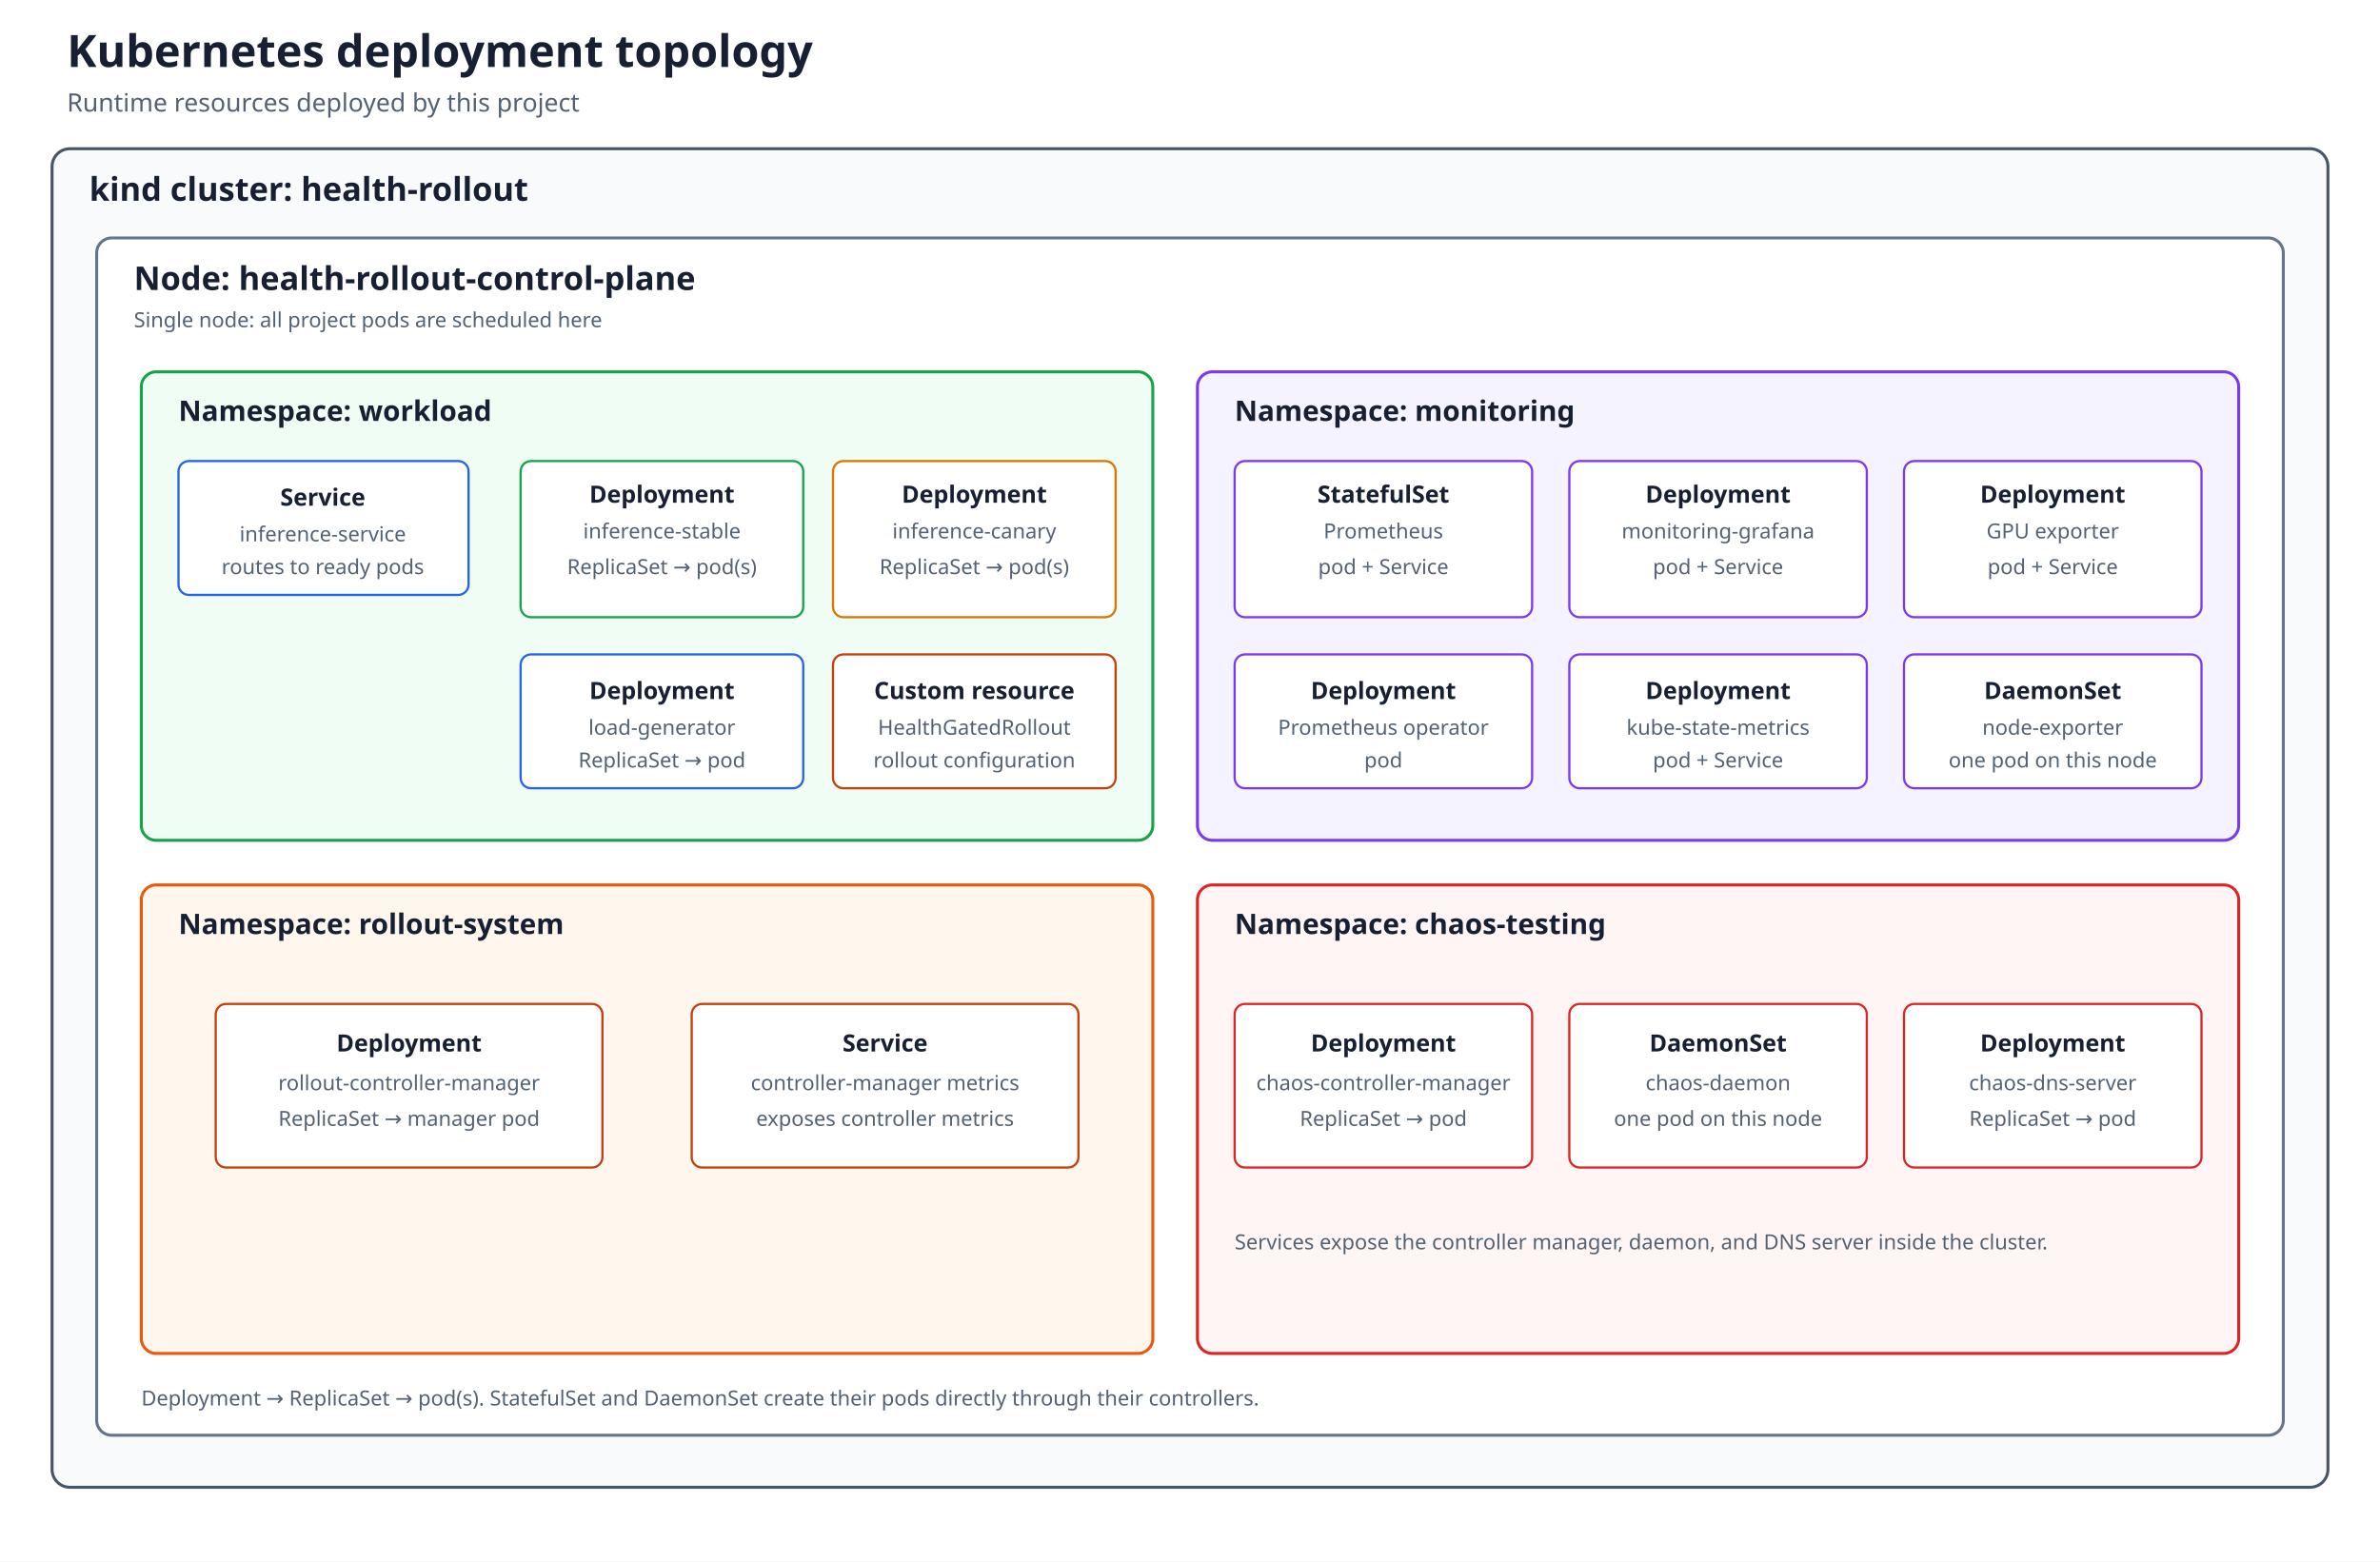
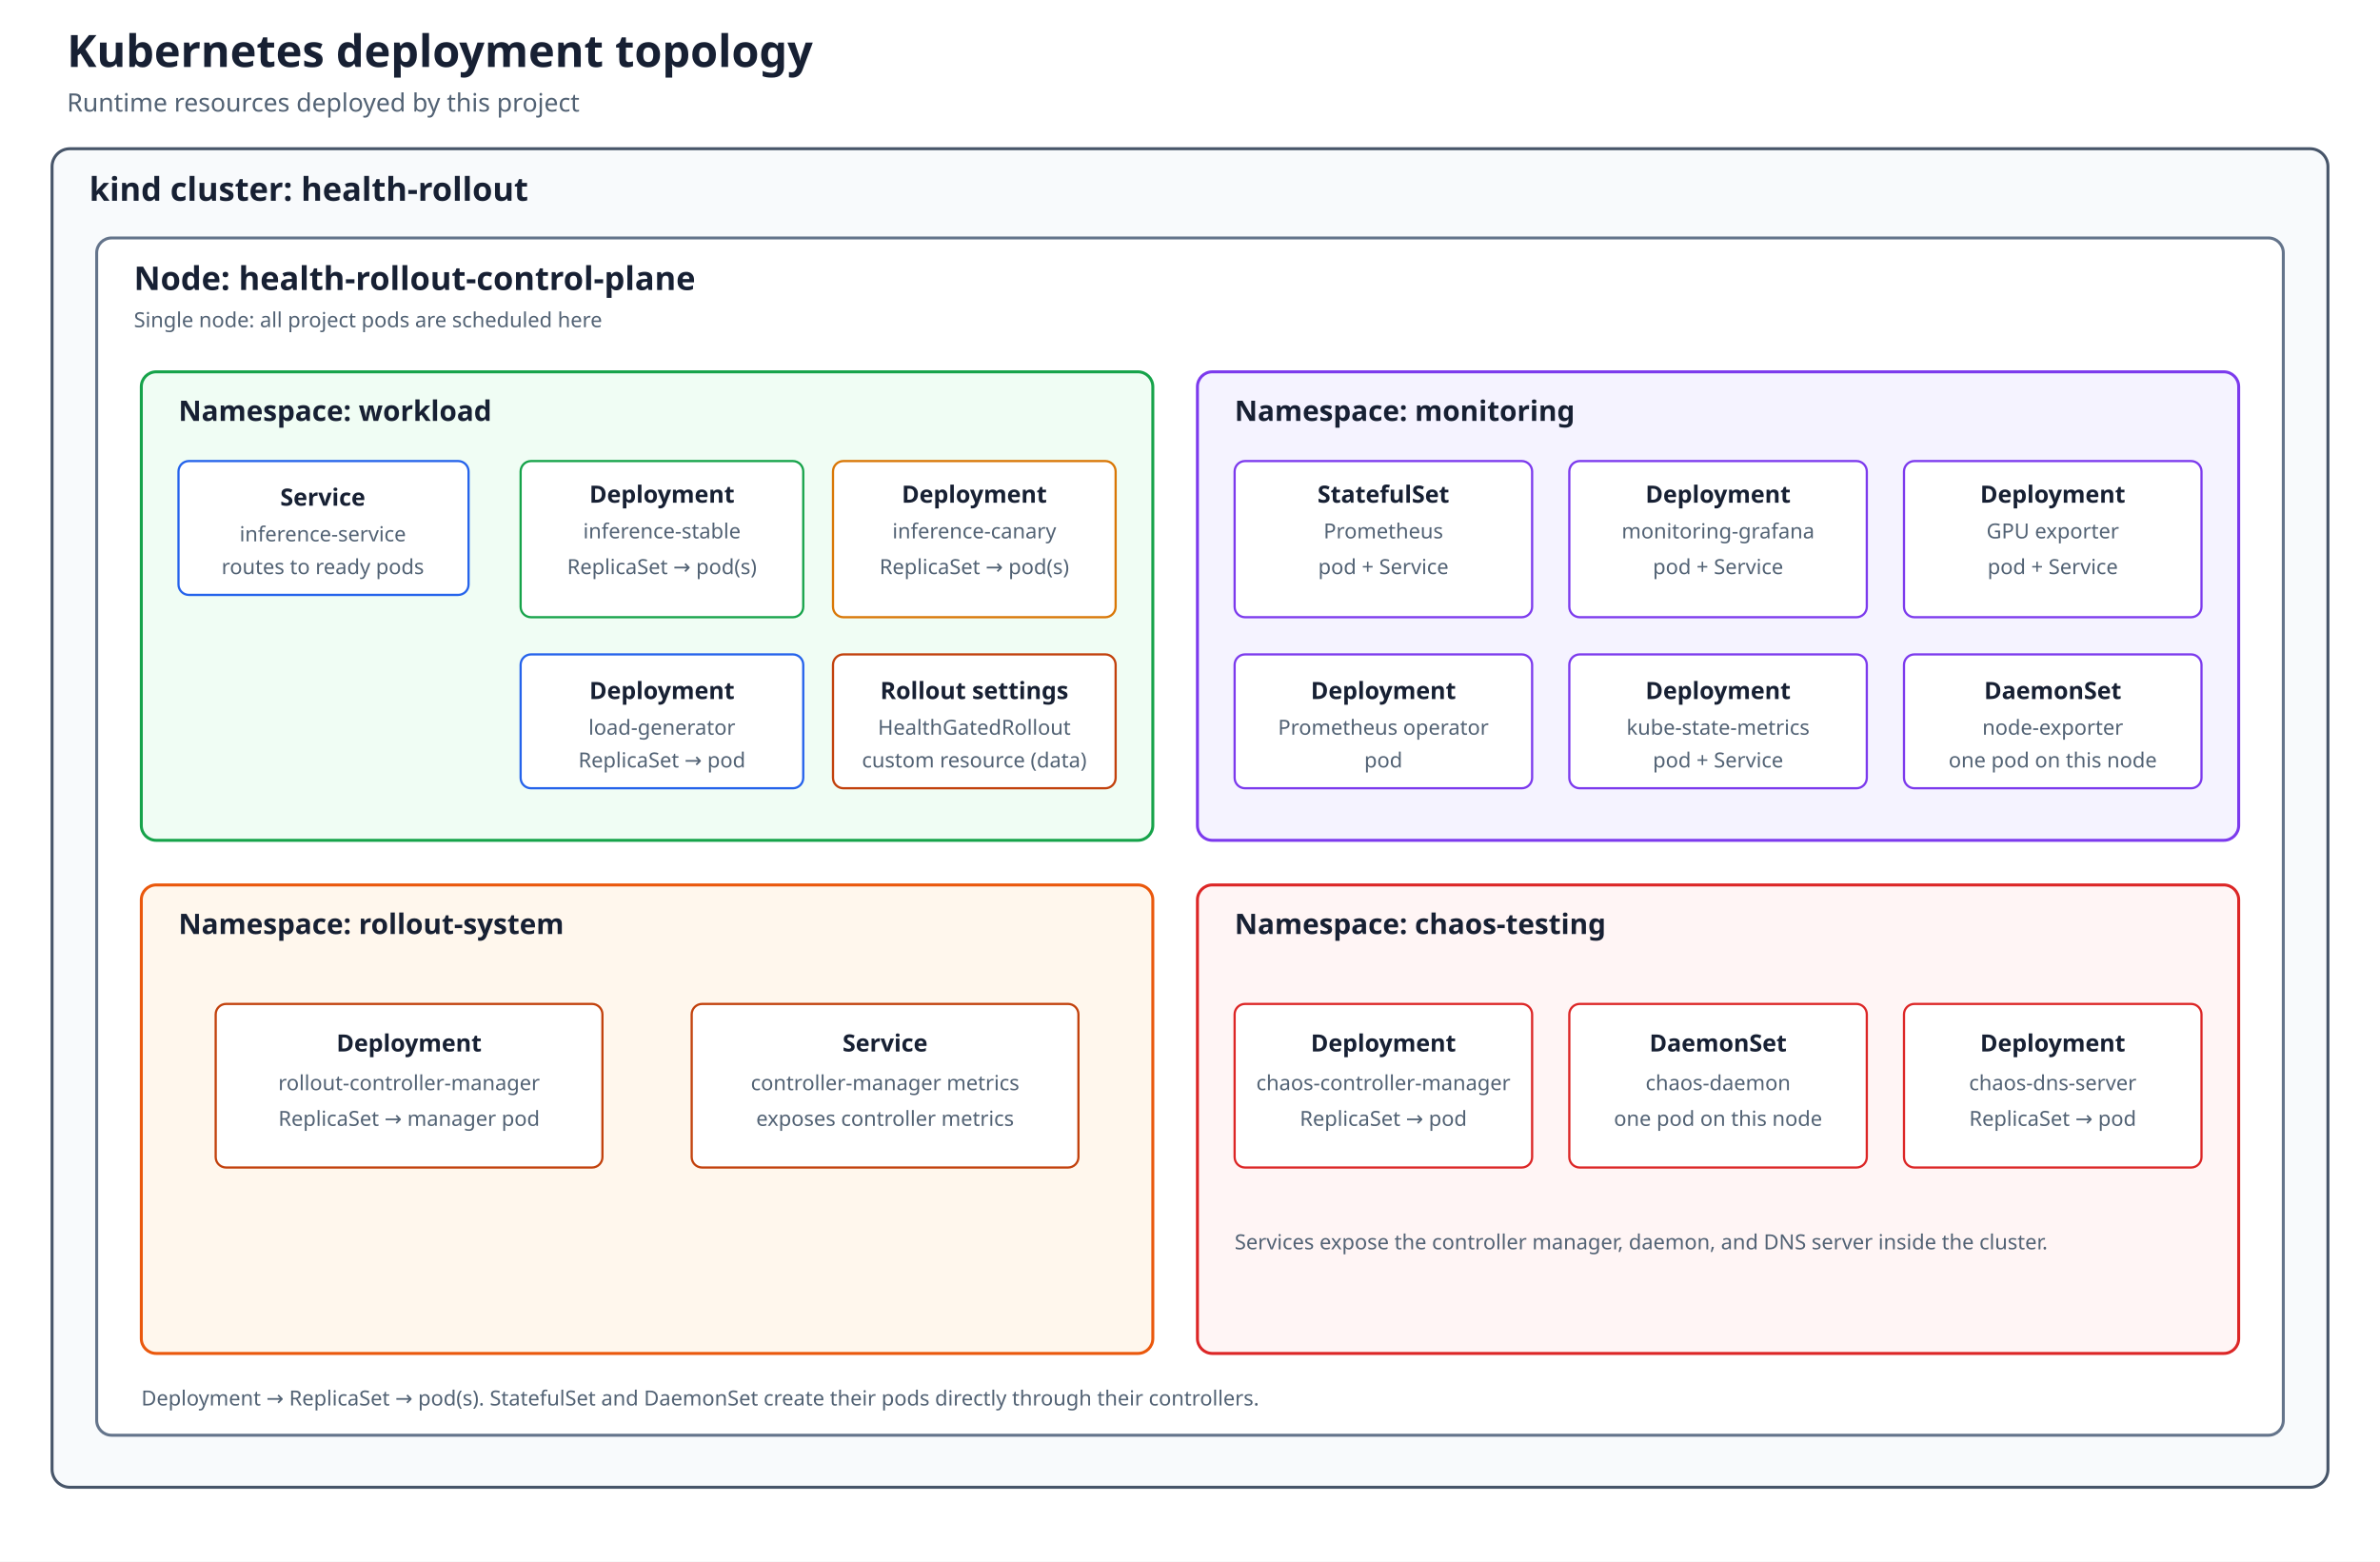
<svg xmlns="http://www.w3.org/2000/svg" width="1600" height="1050" viewBox="0 0 1600 1050" role="img" aria-labelledby="title description">
  <defs>
    <style>
      text { font-family: 'Segoe UI', sans-serif; fill: #172033; }
      .title { font-size: 30px; font-weight: 700; }
      .subtitle { font-size: 17px; fill: #526274; }
      .cluster-title { font-size: 22px; font-weight: 700; }
      .namespace-title { font-size: 19px; font-weight: 700; }
      .resource-title { font-size: 16px; font-weight: 700; }
      .detail { font-size: 14px; fill: #526274; }
      .cluster { fill: #f8fafc; stroke: #475569; stroke-width: 2; }
      .node { fill: #fff; stroke: #64748b; stroke-width: 2; }
      .namespace { stroke-width: 2; }
      .resource { fill: #fff; stroke-width: 1.5; }
    </style>
  </defs>
  <rect width="1600" height="1050" fill="#fff" />
  <text x="45" y="45" class="title">Kubernetes deployment topology</text>
  <text x="45" y="75" class="subtitle">Runtime resources deployed by this project</text>
  <rect x="35" y="100" width="1530" height="900" rx="12" class="cluster" />
  <text x="60" y="135" class="cluster-title">kind cluster: health-rollout</text>
  <rect x="65" y="160" width="1470" height="805" rx="10" class="node" />
  <text x="90" y="195" class="cluster-title">Node: health-rollout-control-plane</text>
  <text x="90" y="220" class="detail">Single node: all project pods are scheduled here</text>
  <rect x="95" y="250" width="680" height="315" rx="10" fill="#f0fdf4" stroke="#16a34a" class="namespace" />
  <text x="120" y="283" class="namespace-title">Namespace: workload</text>
  <rect x="120" y="310" width="195" height="90" rx="7" stroke="#2563eb" class="resource" />
  <text x="217" y="340" text-anchor="middle" class="resource-title">Service</text>
  <text x="217" y="364" text-anchor="middle" class="detail">inference-service</text>
  <text x="217" y="386" text-anchor="middle" class="detail">routes to ready pods</text>
  <rect x="350" y="310" width="190" height="105" rx="7" stroke="#16a34a" class="resource" />
  <text x="445" y="338" text-anchor="middle" class="resource-title">Deployment</text>
  <text x="445" y="362" text-anchor="middle" class="detail">inference-stable</text>
  <text x="445" y="386" text-anchor="middle" class="detail">ReplicaSet → pod(s)</text>
  <rect x="560" y="310" width="190" height="105" rx="7" stroke="#d97706" class="resource" />
  <text x="655" y="338" text-anchor="middle" class="resource-title">Deployment</text>
  <text x="655" y="362" text-anchor="middle" class="detail">inference-canary</text>
  <text x="655" y="386" text-anchor="middle" class="detail">ReplicaSet → pod(s)</text>
  <rect x="350" y="440" width="190" height="90" rx="7" stroke="#2563eb" class="resource" />
  <text x="445" y="470" text-anchor="middle" class="resource-title">Deployment</text>
  <text x="445" y="494" text-anchor="middle" class="detail">load-generator</text>
  <text x="445" y="516" text-anchor="middle" class="detail">ReplicaSet → pod</text>
  <rect x="560" y="440" width="190" height="90" rx="7" stroke="#c2410c" class="resource" />
-   <text x="655" y="470" text-anchor="middle" class="resource-title">Custom resource</text>
+   <text x="655" y="470" text-anchor="middle" class="resource-title">Rollout settings</text>
  <text x="655" y="494" text-anchor="middle" class="detail">HealthGatedRollout</text>
-   <text x="655" y="516" text-anchor="middle" class="detail">rollout configuration</text>
+   <text x="655" y="516" text-anchor="middle" class="detail">custom resource (data)</text>
  <rect x="805" y="250" width="700" height="315" rx="10" fill="#f5f3ff" stroke="#7c3aed" class="namespace" />
  <text x="830" y="283" class="namespace-title">Namespace: monitoring</text>
  <rect x="830" y="310" width="200" height="105" rx="7" stroke="#7c3aed" class="resource" />
  <text x="930" y="338" text-anchor="middle" class="resource-title">StatefulSet</text>
  <text x="930" y="362" text-anchor="middle" class="detail">Prometheus</text>
  <text x="930" y="386" text-anchor="middle" class="detail">pod + Service</text>
  <rect x="1055" y="310" width="200" height="105" rx="7" stroke="#7c3aed" class="resource" />
  <text x="1155" y="338" text-anchor="middle" class="resource-title">Deployment</text>
  <text x="1155" y="362" text-anchor="middle" class="detail">monitoring-grafana</text>
  <text x="1155" y="386" text-anchor="middle" class="detail">pod + Service</text>
  <rect x="1280" y="310" width="200" height="105" rx="7" stroke="#7c3aed" class="resource" />
  <text x="1380" y="338" text-anchor="middle" class="resource-title">Deployment</text>
  <text x="1380" y="362" text-anchor="middle" class="detail">GPU exporter</text>
  <text x="1380" y="386" text-anchor="middle" class="detail">pod + Service</text>
  <rect x="830" y="440" width="200" height="90" rx="7" stroke="#7c3aed" class="resource" />
  <text x="930" y="470" text-anchor="middle" class="resource-title">Deployment</text>
  <text x="930" y="494" text-anchor="middle" class="detail">Prometheus operator</text>
  <text x="930" y="516" text-anchor="middle" class="detail">pod</text>
  <rect x="1055" y="440" width="200" height="90" rx="7" stroke="#7c3aed" class="resource" />
  <text x="1155" y="470" text-anchor="middle" class="resource-title">Deployment</text>
  <text x="1155" y="494" text-anchor="middle" class="detail">kube-state-metrics</text>
  <text x="1155" y="516" text-anchor="middle" class="detail">pod + Service</text>
  <rect x="1280" y="440" width="200" height="90" rx="7" stroke="#7c3aed" class="resource" />
  <text x="1380" y="470" text-anchor="middle" class="resource-title">DaemonSet</text>
  <text x="1380" y="494" text-anchor="middle" class="detail">node-exporter</text>
  <text x="1380" y="516" text-anchor="middle" class="detail">one pod on this node</text>
  <rect x="95" y="595" width="680" height="315" rx="10" fill="#fff7ed" stroke="#ea580c" class="namespace" />
  <text x="120" y="628" class="namespace-title">Namespace: rollout-system</text>
  <rect x="145" y="675" width="260" height="110" rx="7" stroke="#c2410c" class="resource" />
  <text x="275" y="707" text-anchor="middle" class="resource-title">Deployment</text>
  <text x="275" y="733" text-anchor="middle" class="detail">rollout-controller-manager</text>
  <text x="275" y="757" text-anchor="middle" class="detail">ReplicaSet → manager pod</text>
  <rect x="465" y="675" width="260" height="110" rx="7" stroke="#c2410c" class="resource" />
  <text x="595" y="707" text-anchor="middle" class="resource-title">Service</text>
  <text x="595" y="733" text-anchor="middle" class="detail">controller-manager metrics</text>
  <text x="595" y="757" text-anchor="middle" class="detail">exposes controller metrics</text>
  <rect x="805" y="595" width="700" height="315" rx="10" fill="#fff5f5" stroke="#dc2626" class="namespace" />
  <text x="830" y="628" class="namespace-title">Namespace: chaos-testing</text>
  <rect x="830" y="675" width="200" height="110" rx="7" stroke="#dc2626" class="resource" />
  <text x="930" y="707" text-anchor="middle" class="resource-title">Deployment</text>
  <text x="930" y="733" text-anchor="middle" class="detail">chaos-controller-manager</text>
  <text x="930" y="757" text-anchor="middle" class="detail">ReplicaSet → pod</text>
  <rect x="1055" y="675" width="200" height="110" rx="7" stroke="#dc2626" class="resource" />
  <text x="1155" y="707" text-anchor="middle" class="resource-title">DaemonSet</text>
  <text x="1155" y="733" text-anchor="middle" class="detail">chaos-daemon</text>
  <text x="1155" y="757" text-anchor="middle" class="detail">one pod on this node</text>
  <rect x="1280" y="675" width="200" height="110" rx="7" stroke="#dc2626" class="resource" />
  <text x="1380" y="707" text-anchor="middle" class="resource-title">Deployment</text>
  <text x="1380" y="733" text-anchor="middle" class="detail">chaos-dns-server</text>
  <text x="1380" y="757" text-anchor="middle" class="detail">ReplicaSet → pod</text>
  <text x="830" y="840" class="detail">Services expose the controller manager, daemon, and DNS server inside the cluster.</text>
  <text x="95" y="945" class="detail">Deployment → ReplicaSet → pod(s). StatefulSet and DaemonSet create their pods directly through their controllers.</text>
</svg>
